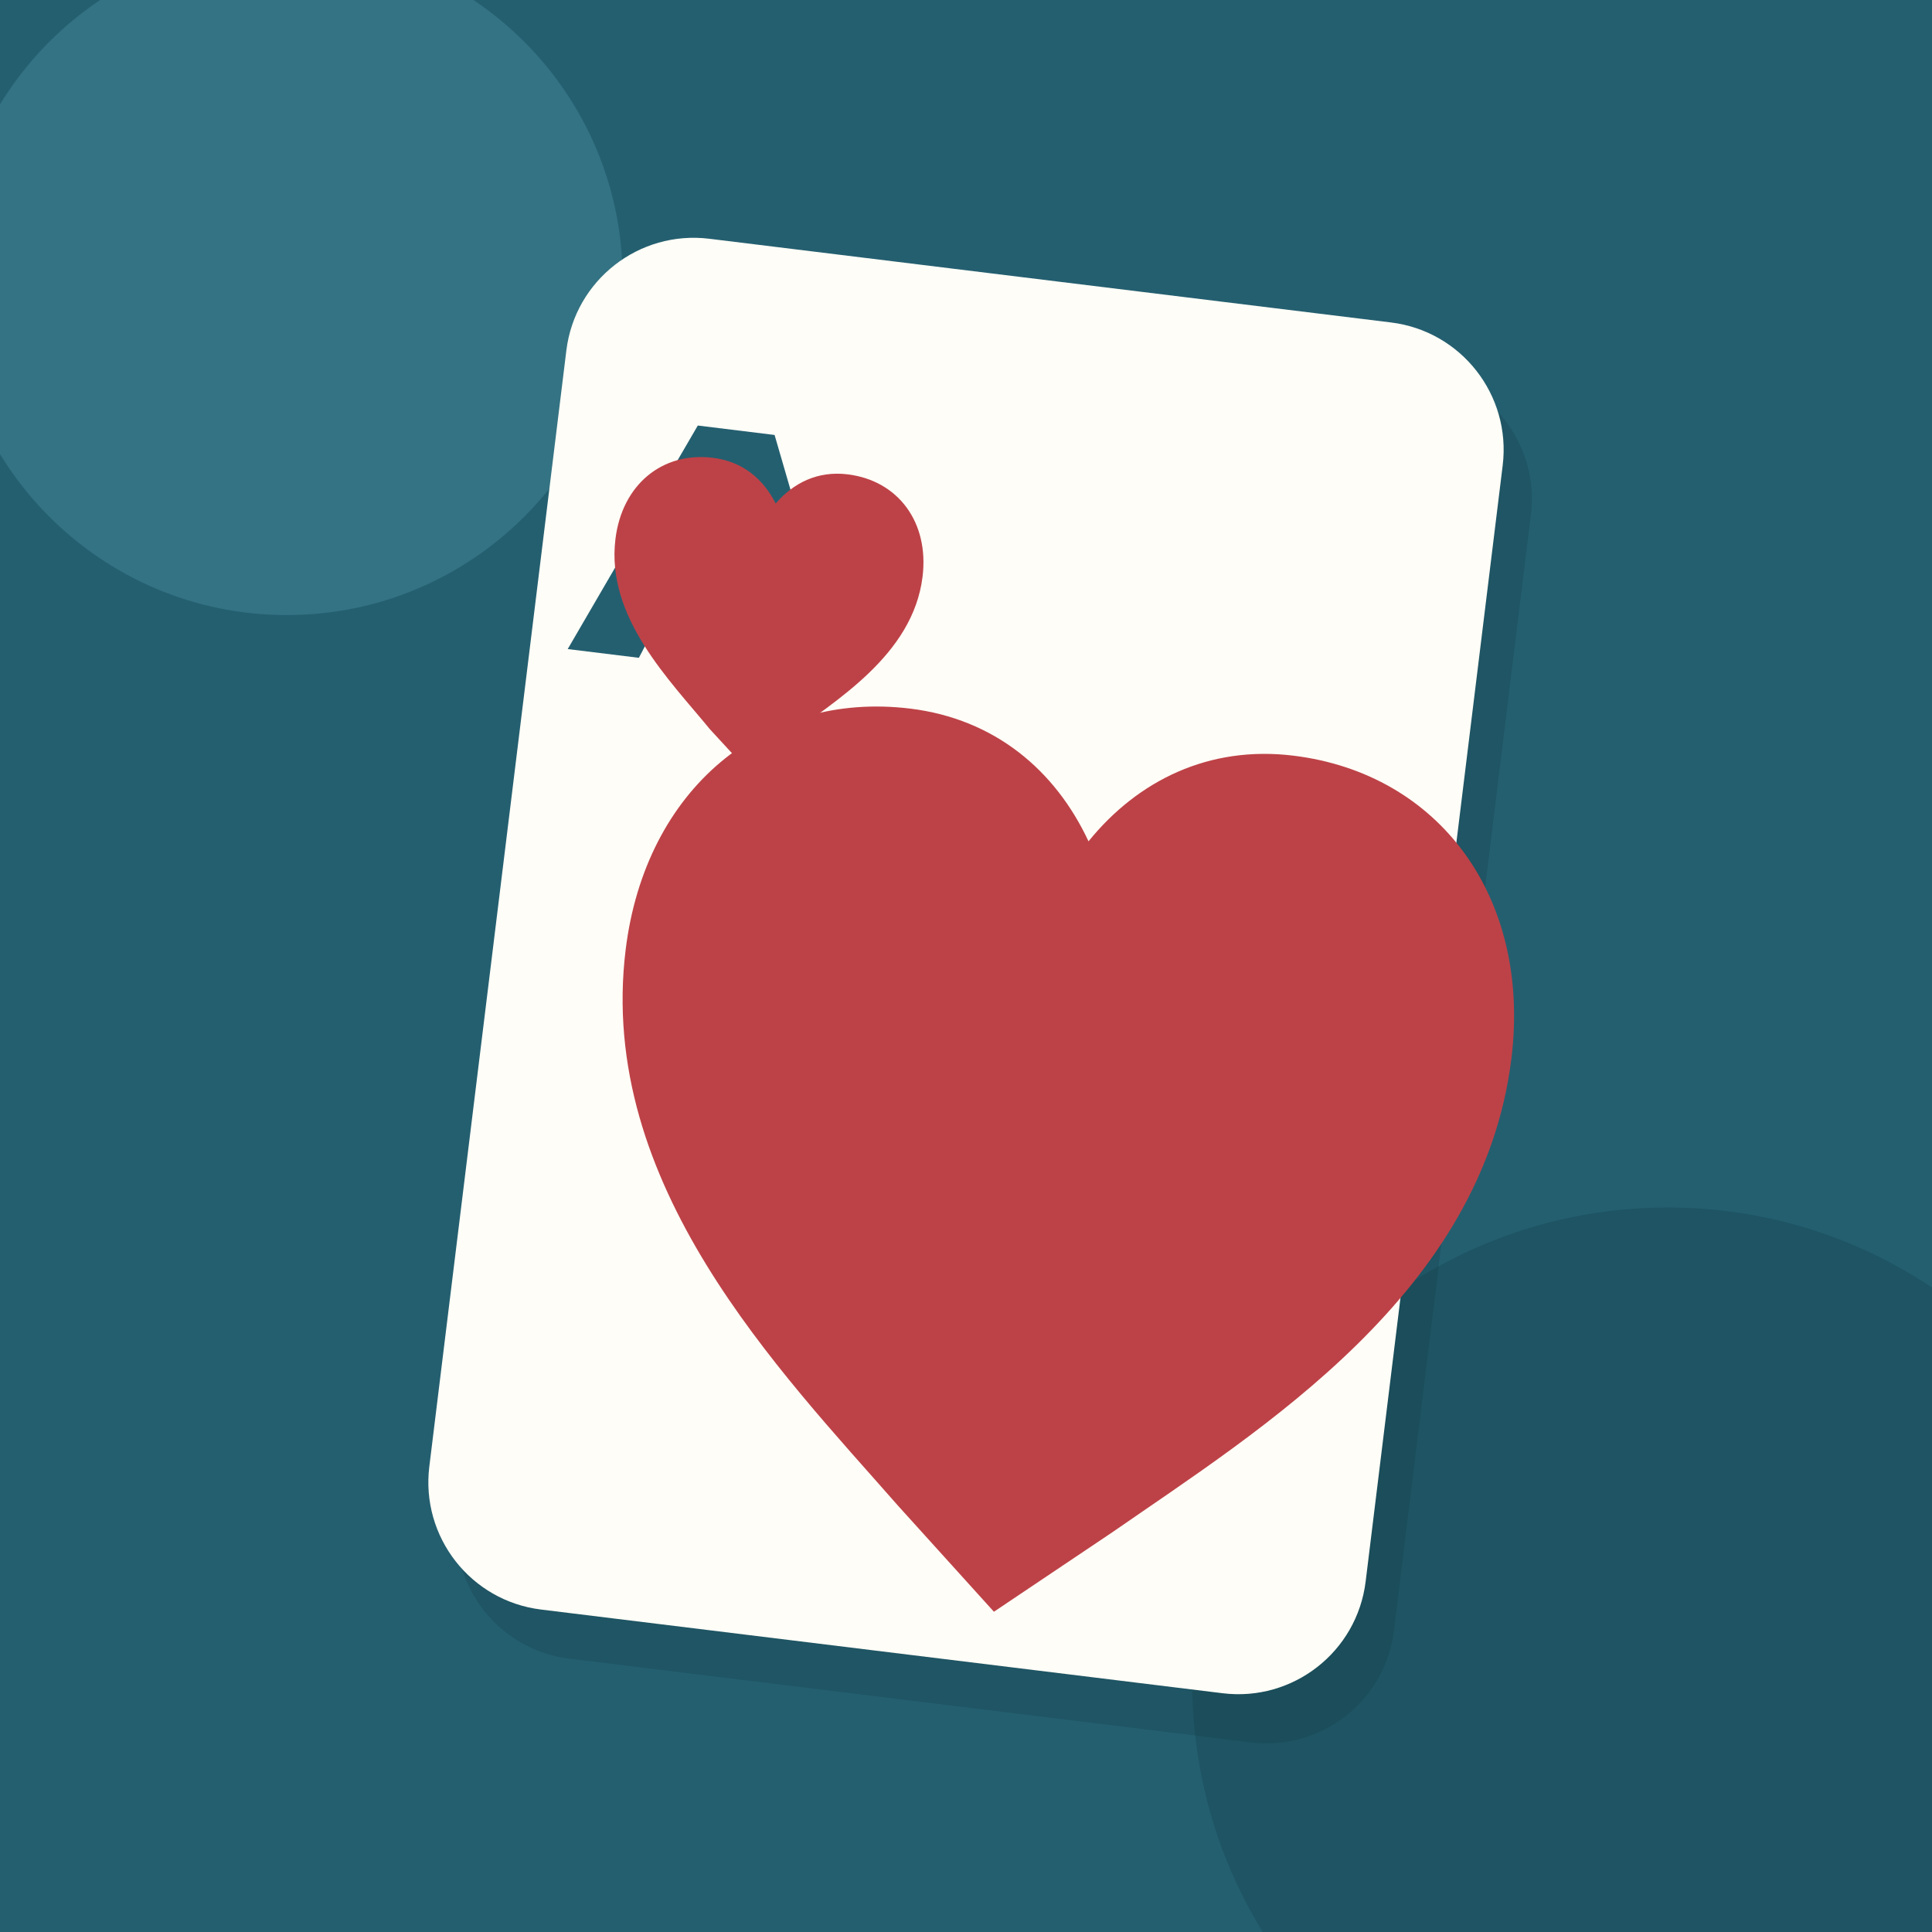
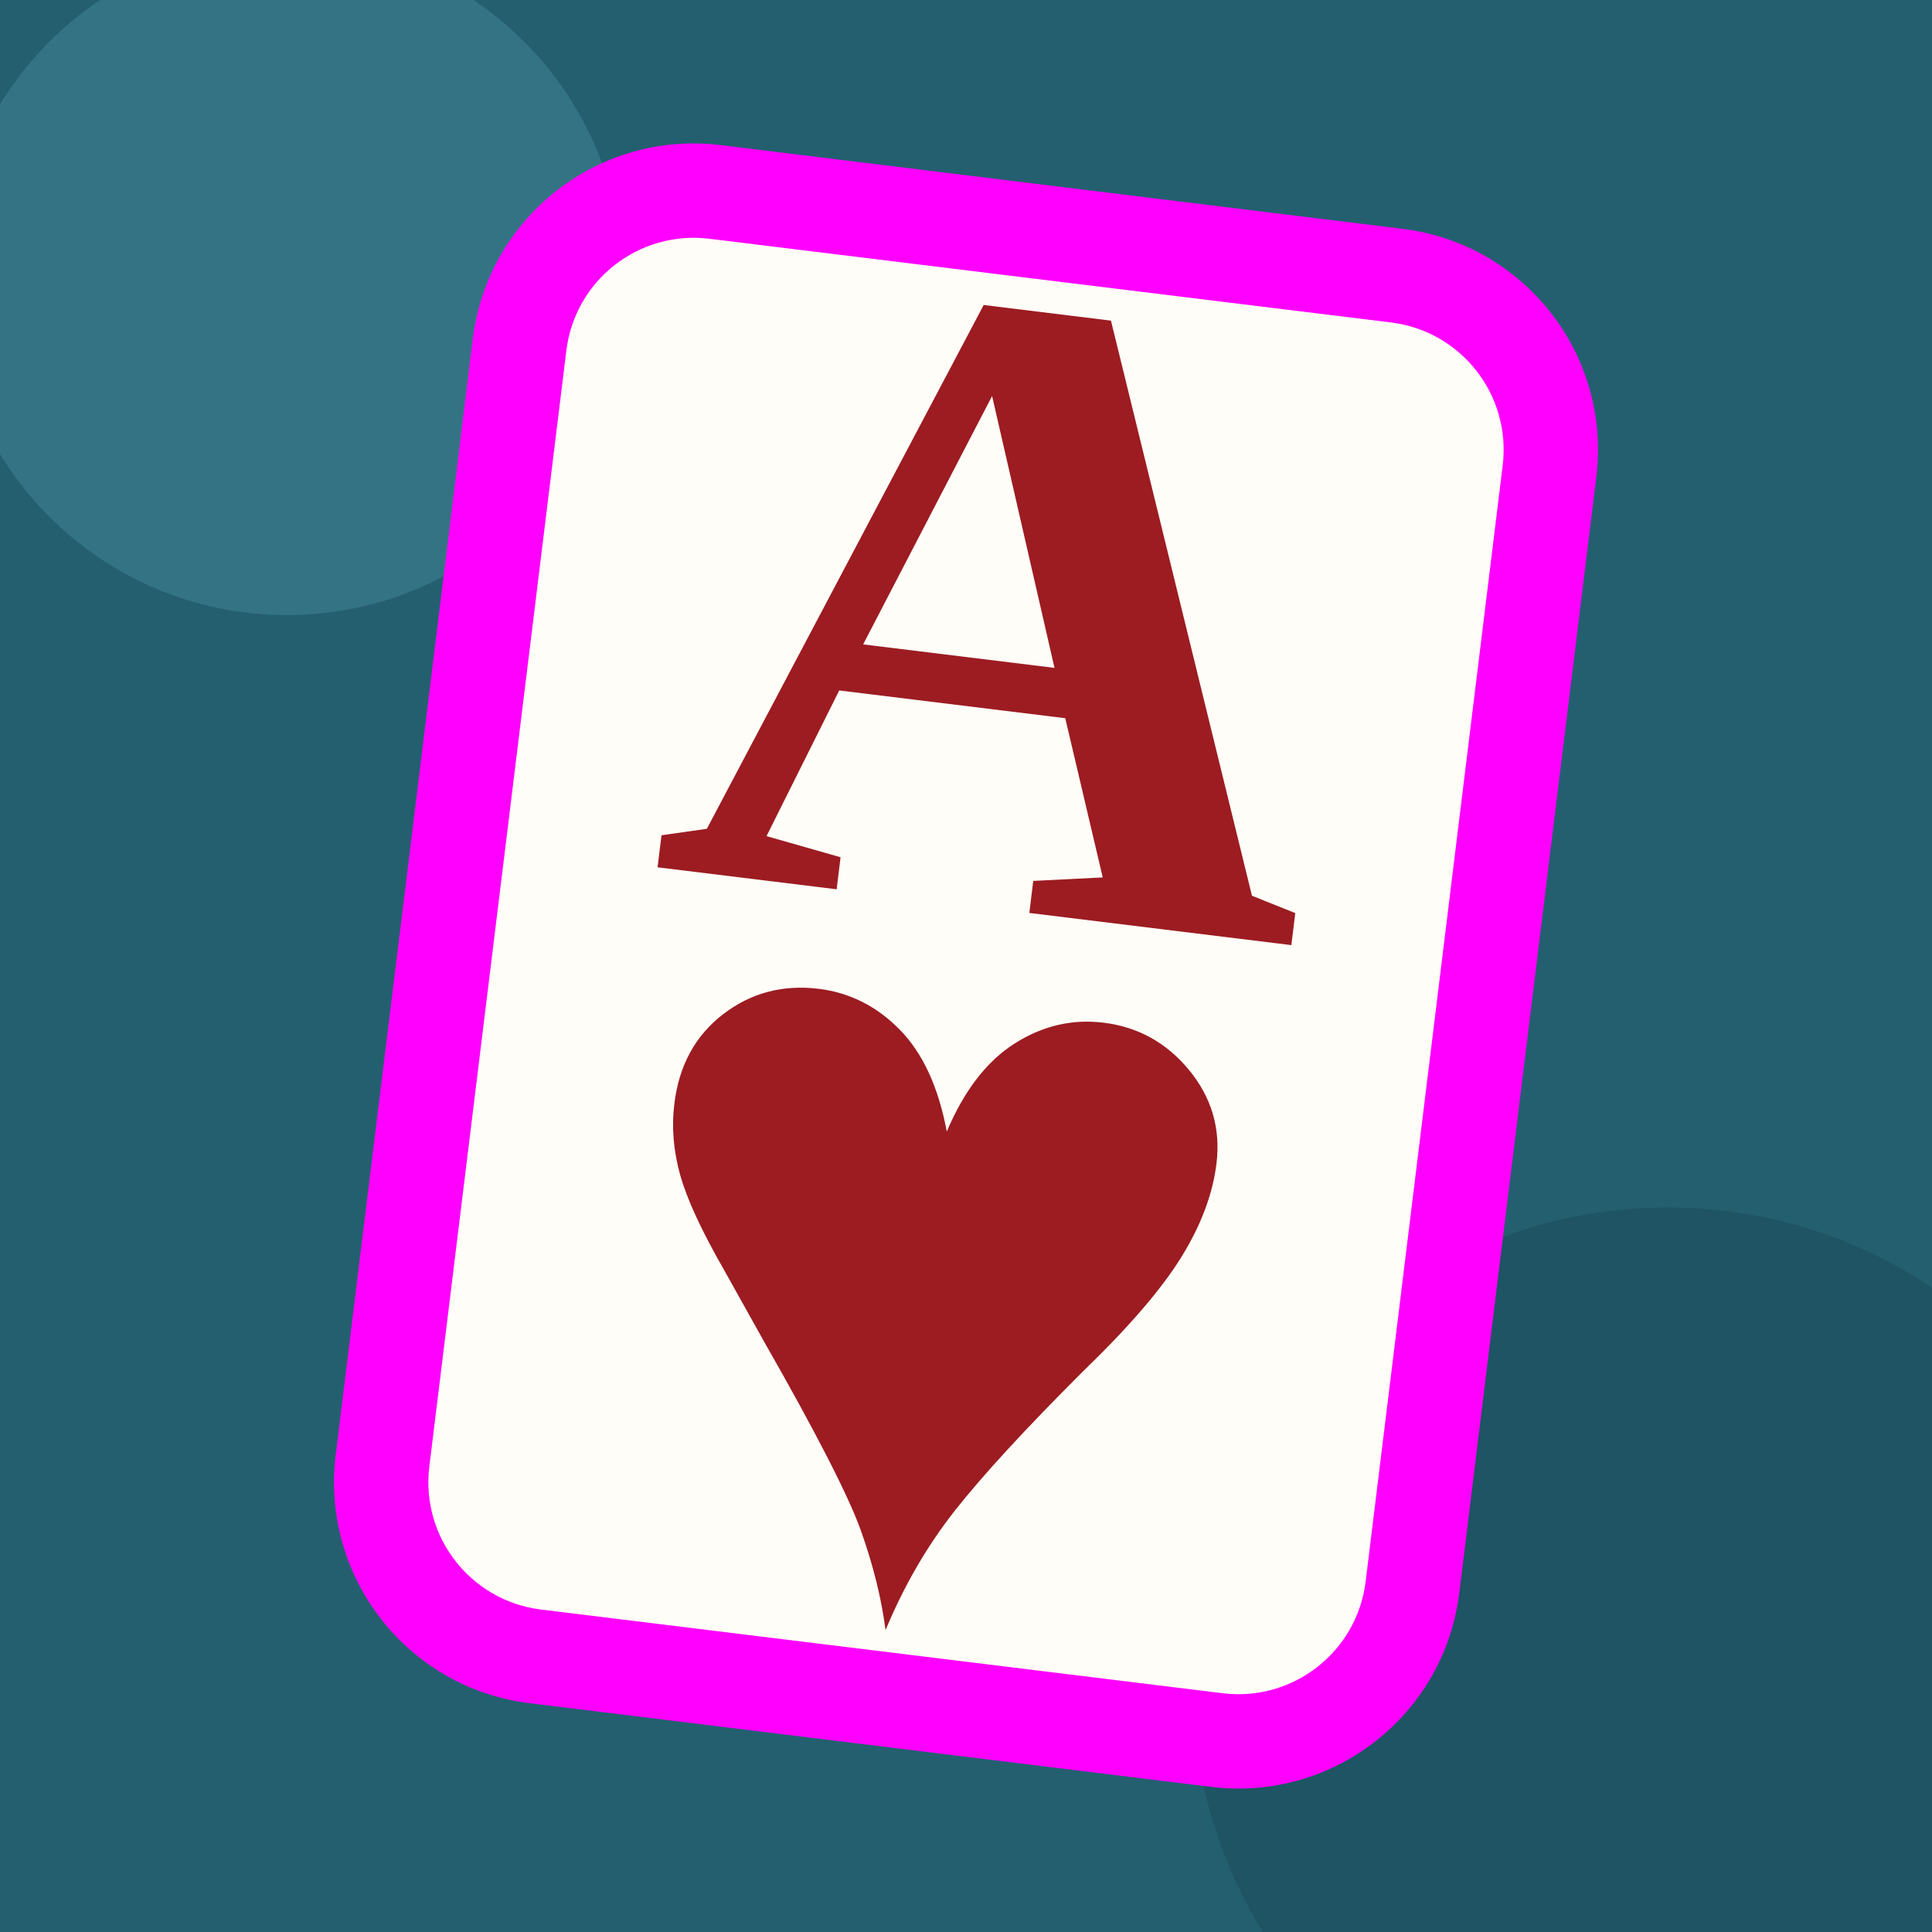
<svg xmlns="http://www.w3.org/2000/svg" viewBox="0 0 1024 1024" role="img" aria-labelledby="title description">
  <rect width="1024" height="1024" fill="#245f70" />
  <circle cx="152" cy="148" r="178" fill="#3f8191" opacity="0.58" />
  <circle cx="884" cy="892" r="252" fill="#194b59" opacity="0.58" />
  <g transform="rotate(7 512 512)">
    <rect x="262" y="146" width="500" height="732" rx="68" fill="#123943" opacity="0.28" transform="translate(18 24)" />
+     <rect x="212" y="96" width="600" height="832" rx="118" fill="#ff00ff" />
    <rect x="262" y="146" width="500" height="732" rx="68" fill="#fffdf7" />
-     <path d="M512 744C447 686 349 608 349 494c0-78 51-132 122-132 41 0 73 21 93 53 20-32 52-53 93-53 71 0 122 54 122 132 0 114-98 192-163 250l-52 45-52-45z" fill="#bd4247" transform="translate(-52 -18) scale(1.1)" />
-     <path d="M336 245h41l54 126h-39l-9-24h-54l-9 24h-38l54-126zm4 73h32l-16-44-16 44z" fill="#245f70" />
-     <path d="M362 404c-24-23-62-52-62-94 0-29 19-49 46-49 16 0 28 8 36 20 8-12 20-20 36-20 27 0 46 20 46 49 0 42-38 71-62 94l-20 17-20-17z" fill="#bd4247" />
+     <text x="512" y="480" text-anchor="middle" font-family="Georgia, 'Times New Roman', serif" font-weight="900" fill="#9c1c22" font-size="480">A</text>
+     <text x="512" y="860" text-anchor="middle" font-family="Georgia, 'Times New Roman', serif" fill="#9c1c22" font-size="585">♥</text>
  </g>
</svg>
